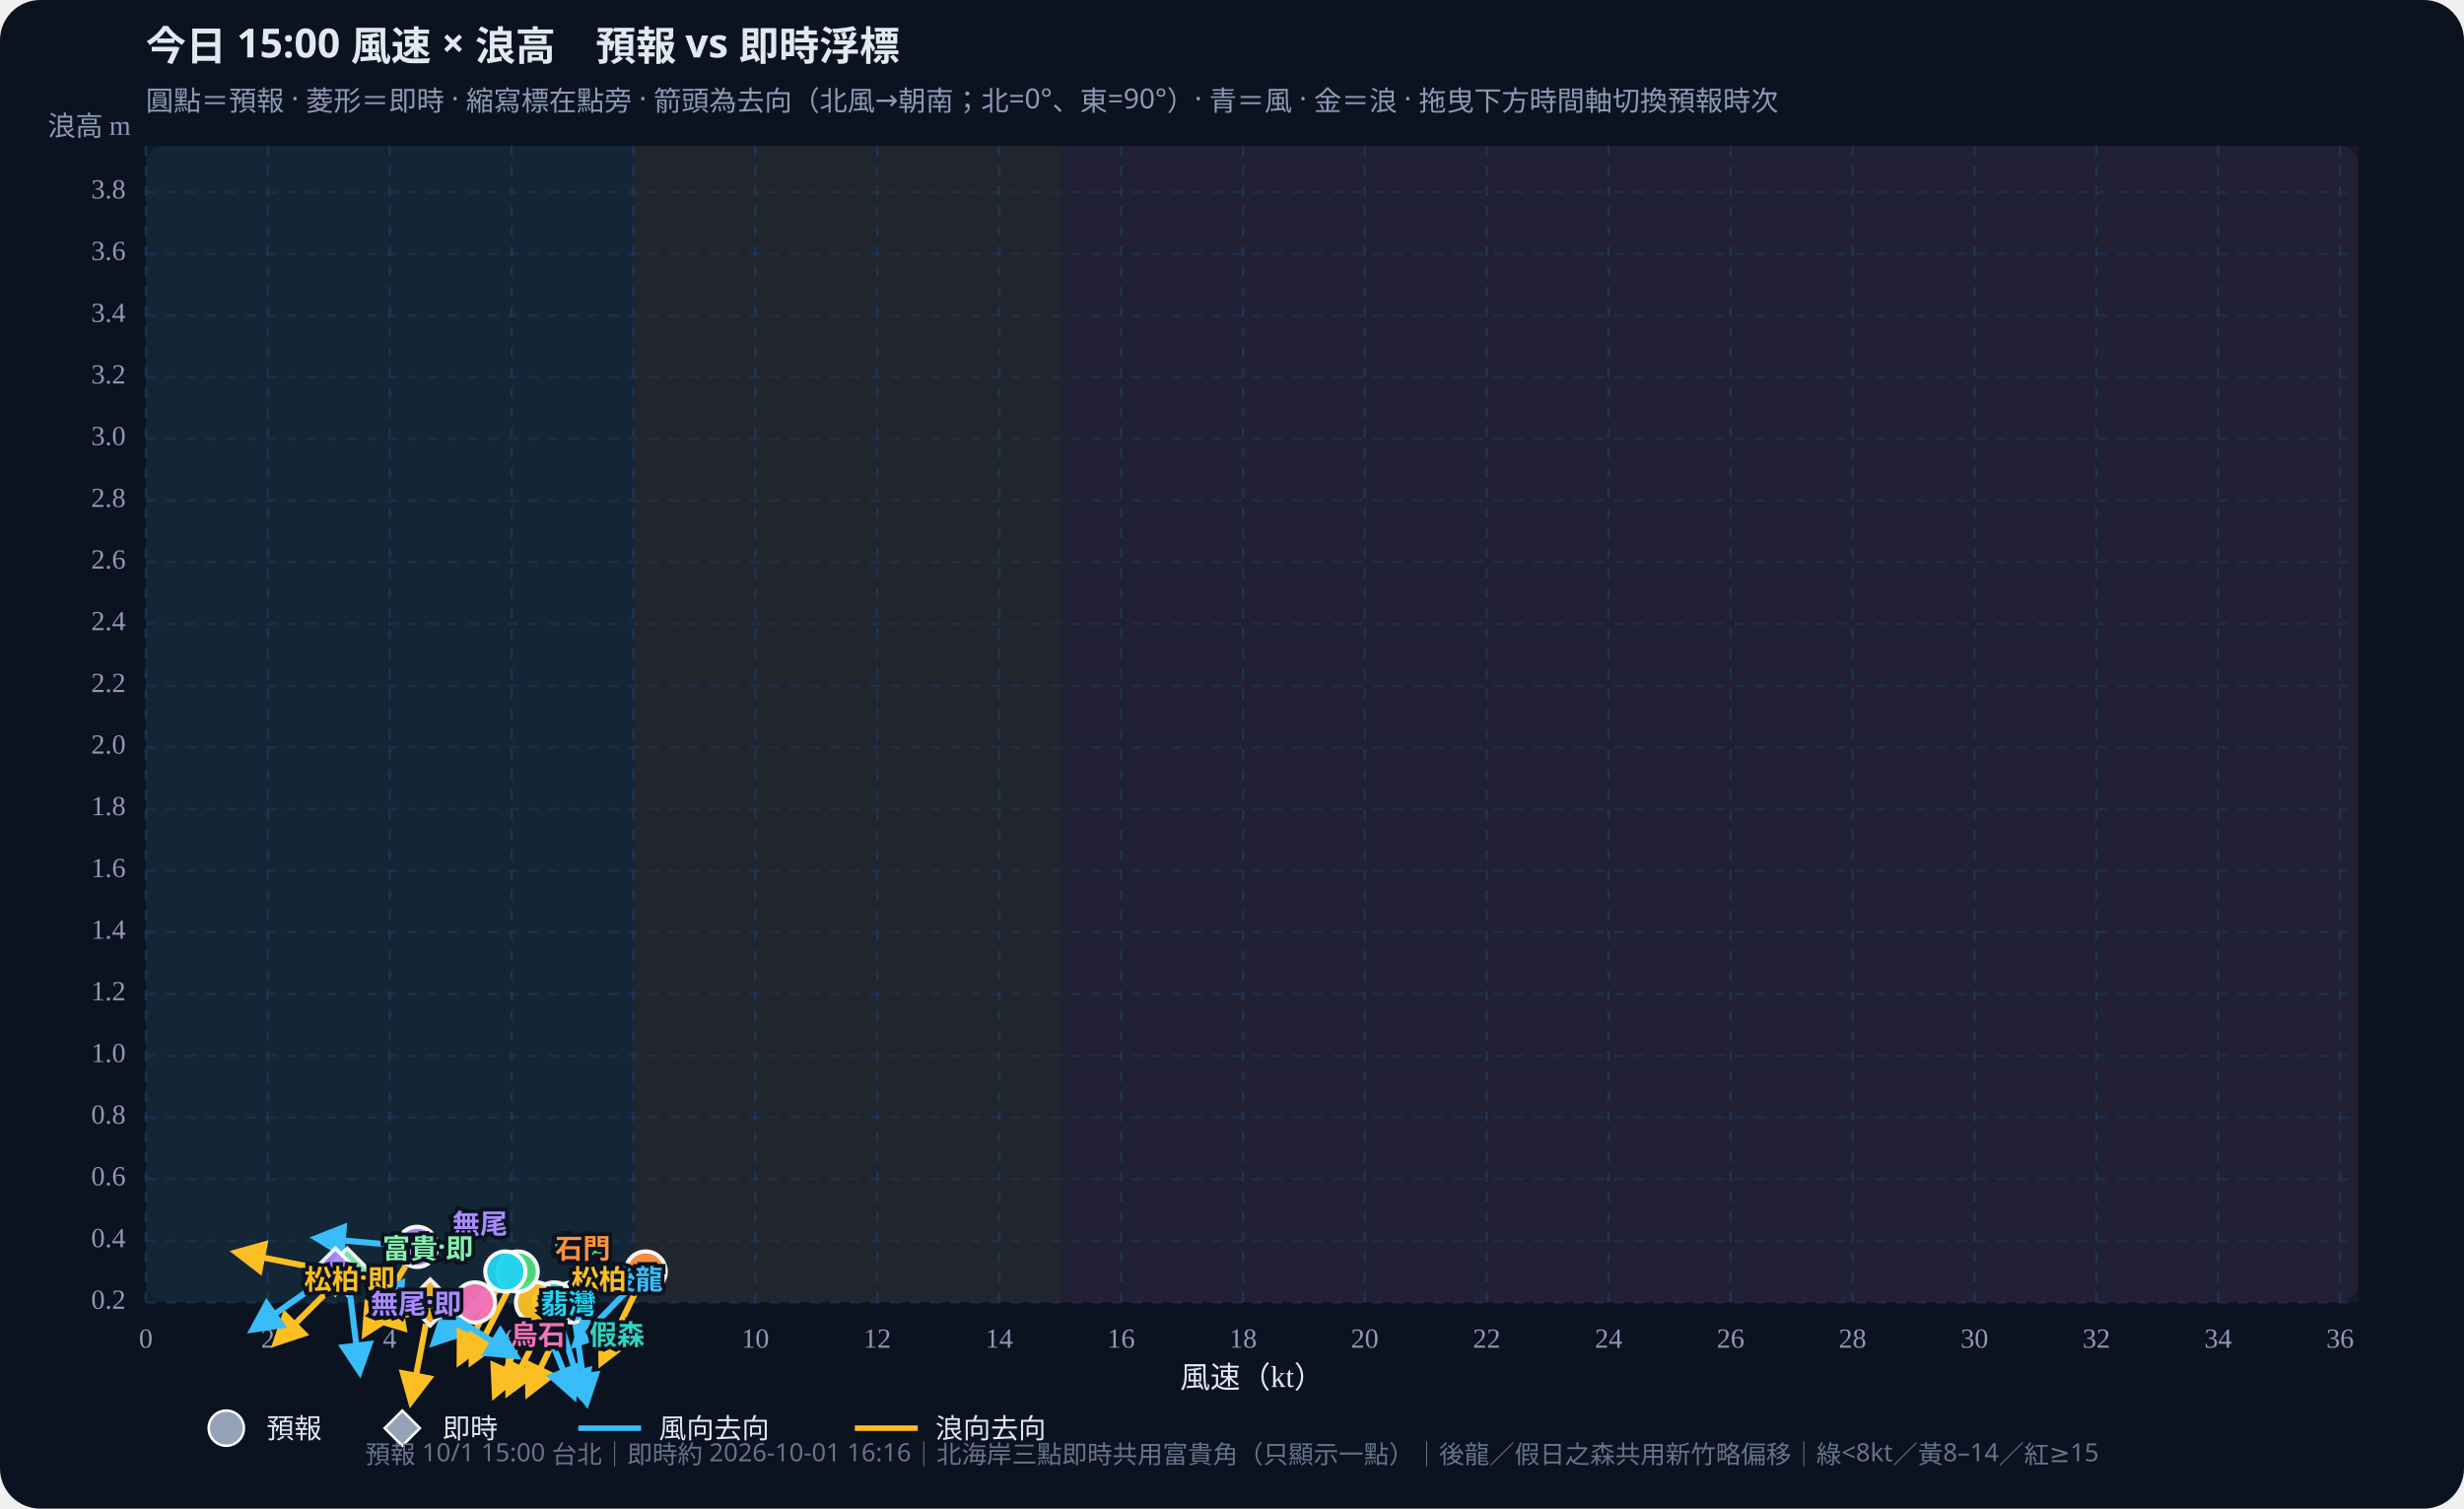
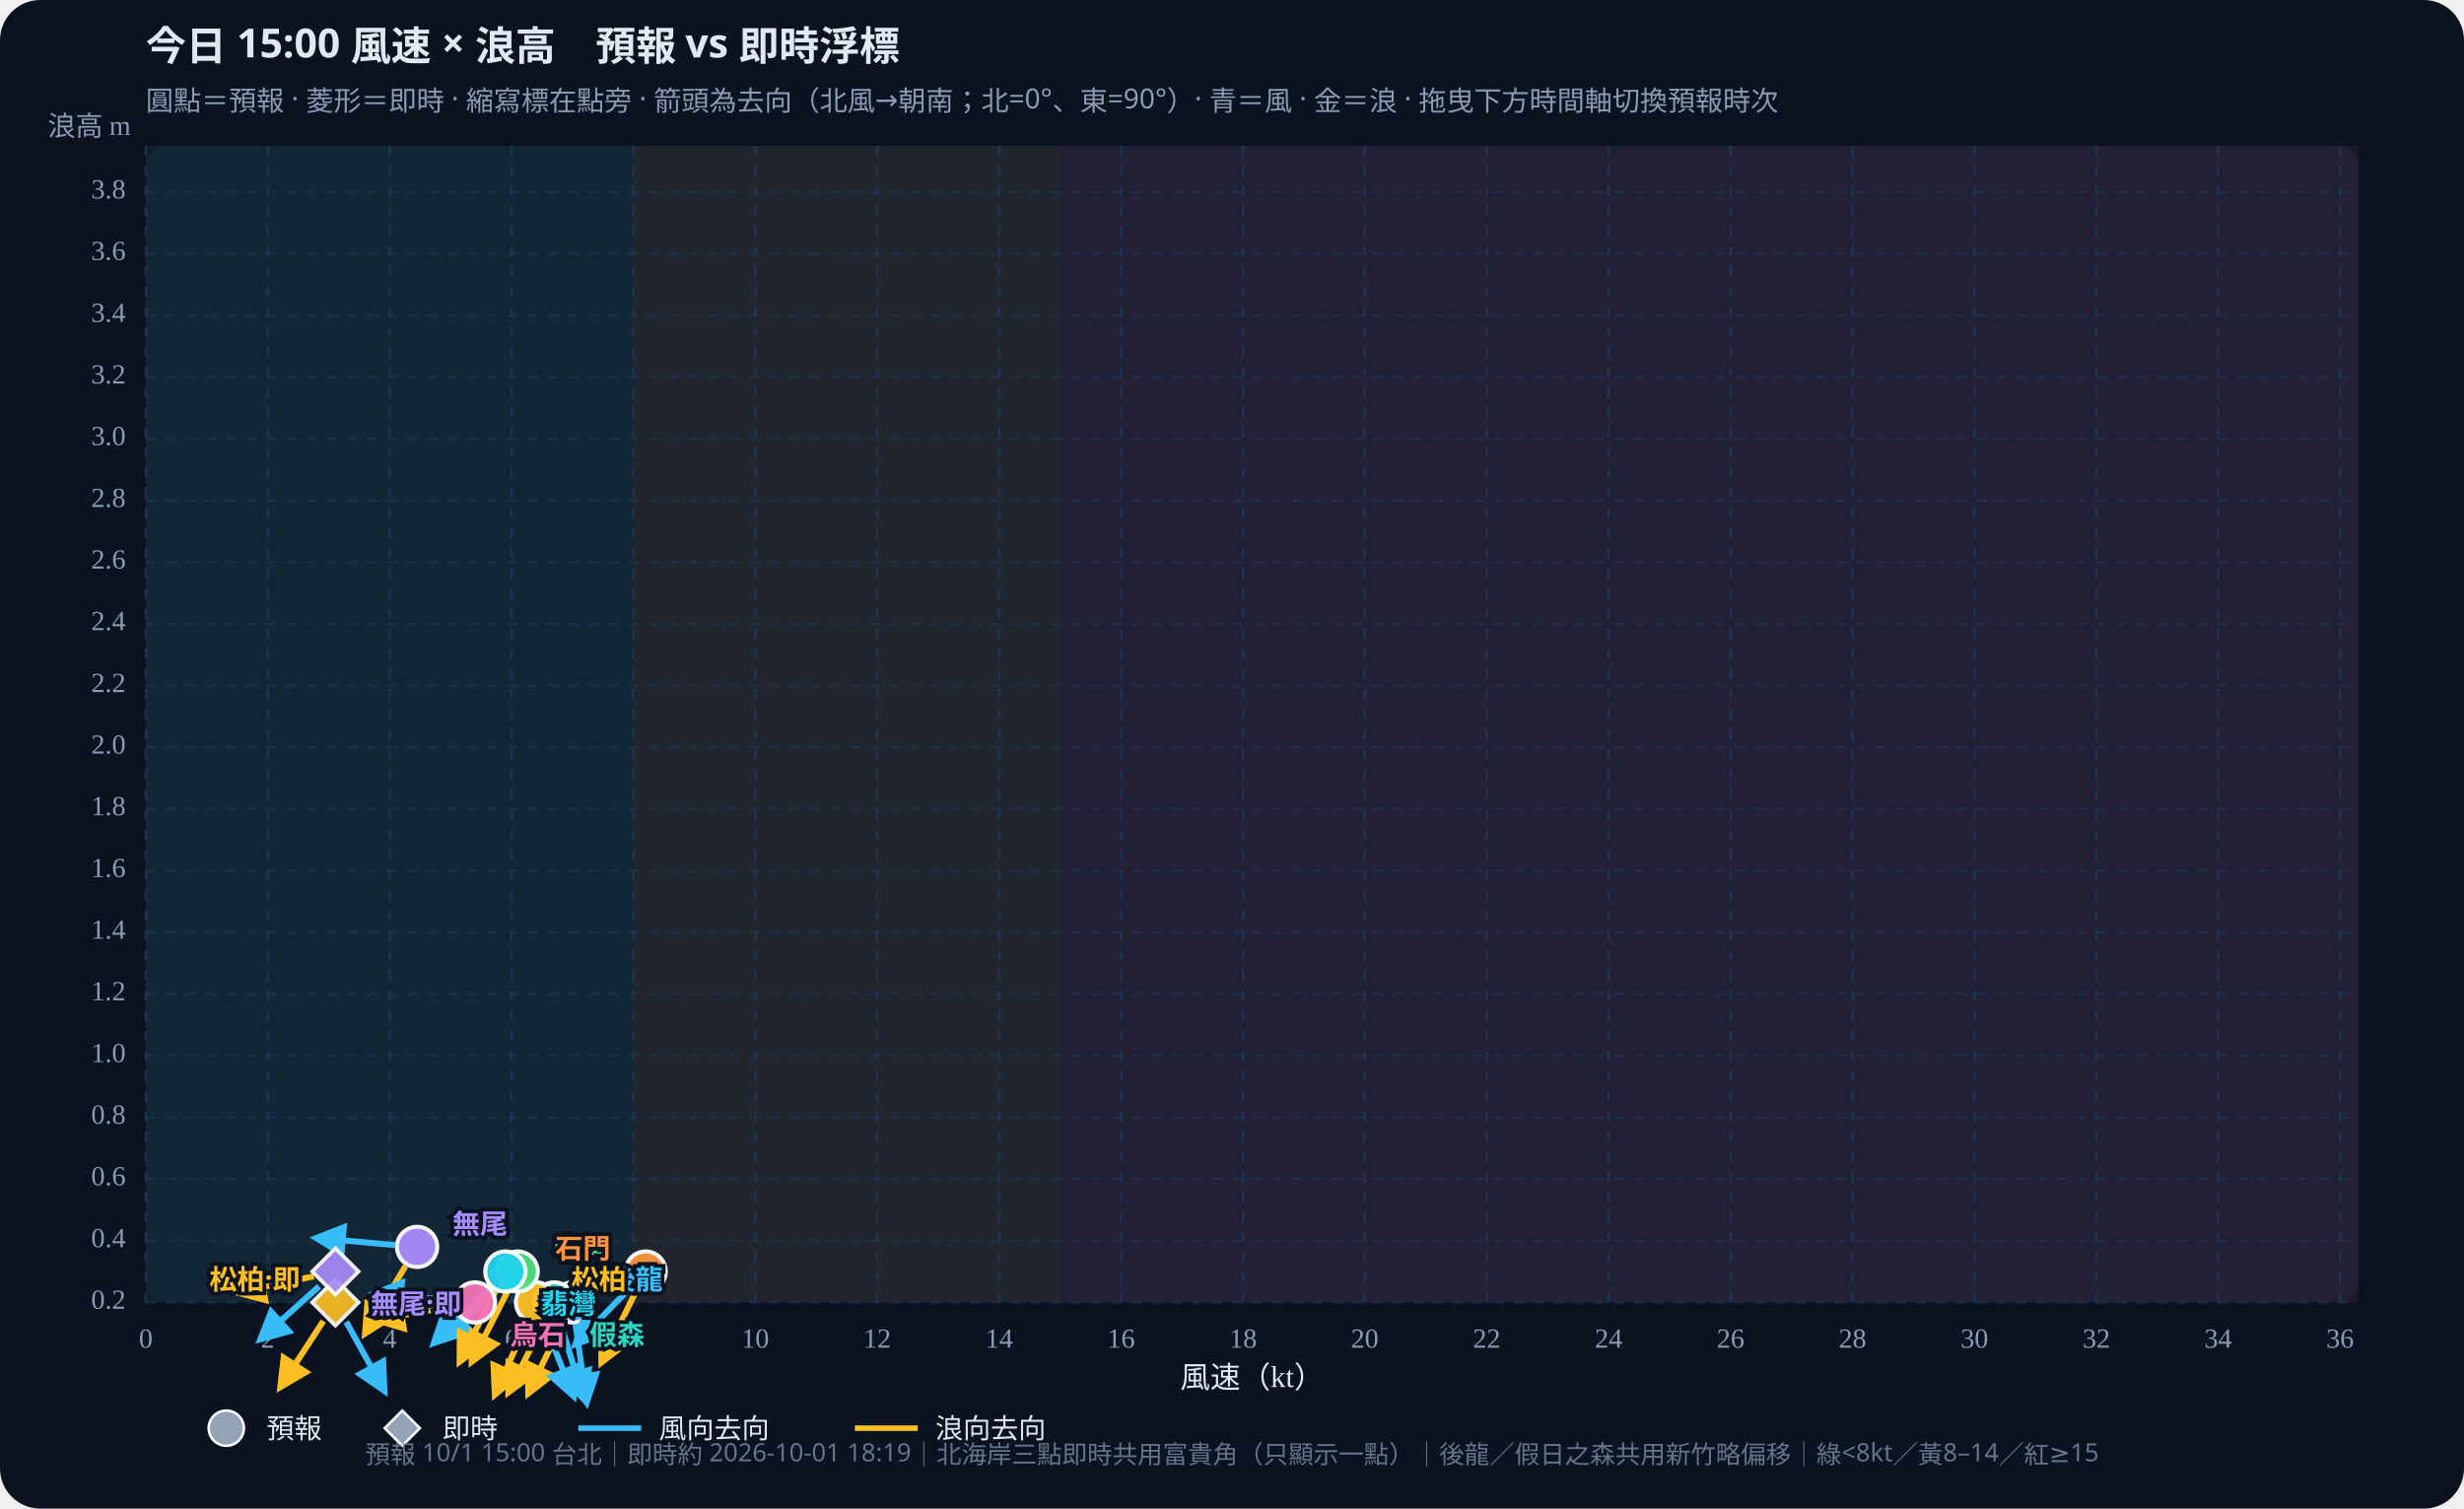
<svg xmlns="http://www.w3.org/2000/svg" id="wws-svg" viewBox="0 0 980 600" role="img" aria-label="風速與浪高散佈圖，可拖曳時間軸切換預報時次" style="width:100%;height:auto;display:block">
  <rect width="980" height="600" fill="#0b1220" rx="16" />
  <rect x="58" y="58" width="880" height="460" fill="#111a2e" rx="8" />
  <rect x="58.0" y="58" width="193.9" height="460" fill="#34d399" opacity="0.07" />
  <rect x="251.9" y="58" width="169.7" height="460" fill="#fbbf24" opacity="0.07" />
  <rect x="421.6" y="58" width="516.4" height="460" fill="#fb7185" opacity="0.07" />
  <defs>
    <marker id="arrow-38bdf8" viewBox="0 0 10 10" refX="8" refY="5" markerWidth="6" markerHeight="6" orient="auto-start-reverse">
      <path d="M0,0 L10,5 L0,10 z" fill="#38bdf8" />
    </marker>
    <marker id="arrow-fbbf24" viewBox="0 0 10 10" refX="8" refY="5" markerWidth="6" markerHeight="6" orient="auto-start-reverse">
      <path d="M0,0 L10,5 L0,10 z" fill="#fbbf24" />
    </marker>
  </defs>
  <text id="wws-title" x="58" y="24" fill="#e2e8f0" font-size="16" font-weight="700" font-family="Noto Sans TC,system-ui,sans-serif">今日 15:00 風速 × 浪高　預報 vs 即時浮標</text>
  <text x="58" y="44" fill="#8b9bb4" font-size="11" font-family="Noto Sans TC,system-ui,sans-serif">圓點＝預報 · 菱形＝即時 · 縮寫標在點旁 · 箭頭為去向（北風→朝南；北=0°、東=90°）· 青＝風 · 金＝浪 · 拖曳下方時間軸切換預報時次</text>
  <line x1="58.0" y1="58" x2="58.0" y2="518" stroke="#1e3a5f" stroke-dasharray="4 4" opacity="0.7" />
  <text x="58.0" y="536" text-anchor="middle" fill="#8b9bb4" font-size="11">0</text>
  <line x1="106.5" y1="58" x2="106.5" y2="518" stroke="#1e3a5f" stroke-dasharray="4 4" opacity="0.7" />
  <text x="106.5" y="536" text-anchor="middle" fill="#8b9bb4" font-size="11">2</text>
  <line x1="155.0" y1="58" x2="155.0" y2="518" stroke="#1e3a5f" stroke-dasharray="4 4" opacity="0.7" />
  <text x="155.0" y="536" text-anchor="middle" fill="#8b9bb4" font-size="11">4</text>
  <line x1="203.5" y1="58" x2="203.5" y2="518" stroke="#1e3a5f" stroke-dasharray="4 4" opacity="0.7" />
  <text x="203.5" y="536" text-anchor="middle" fill="#8b9bb4" font-size="11">6</text>
  <line x1="251.9" y1="58" x2="251.9" y2="518" stroke="#1e3a5f" stroke-dasharray="4 4" opacity="0.7" />
  <text x="251.9" y="536" text-anchor="middle" fill="#8b9bb4" font-size="11">8</text>
  <line x1="300.4" y1="58" x2="300.4" y2="518" stroke="#1e3a5f" stroke-dasharray="4 4" opacity="0.7" />
  <text x="300.4" y="536" text-anchor="middle" fill="#8b9bb4" font-size="11">10</text>
  <line x1="348.9" y1="58" x2="348.9" y2="518" stroke="#1e3a5f" stroke-dasharray="4 4" opacity="0.7" />
  <text x="348.9" y="536" text-anchor="middle" fill="#8b9bb4" font-size="11">12</text>
  <line x1="397.4" y1="58" x2="397.4" y2="518" stroke="#1e3a5f" stroke-dasharray="4 4" opacity="0.7" />
  <text x="397.4" y="536" text-anchor="middle" fill="#8b9bb4" font-size="11">14</text>
  <line x1="445.9" y1="58" x2="445.9" y2="518" stroke="#1e3a5f" stroke-dasharray="4 4" opacity="0.7" />
  <text x="445.9" y="536" text-anchor="middle" fill="#8b9bb4" font-size="11">16</text>
  <line x1="494.4" y1="58" x2="494.4" y2="518" stroke="#1e3a5f" stroke-dasharray="4 4" opacity="0.7" />
  <text x="494.4" y="536" text-anchor="middle" fill="#8b9bb4" font-size="11">18</text>
  <line x1="542.8" y1="58" x2="542.8" y2="518" stroke="#1e3a5f" stroke-dasharray="4 4" opacity="0.7" />
  <text x="542.8" y="536" text-anchor="middle" fill="#8b9bb4" font-size="11">20</text>
  <line x1="591.3" y1="58" x2="591.3" y2="518" stroke="#1e3a5f" stroke-dasharray="4 4" opacity="0.7" />
  <text x="591.3" y="536" text-anchor="middle" fill="#8b9bb4" font-size="11">22</text>
  <line x1="639.8" y1="58" x2="639.8" y2="518" stroke="#1e3a5f" stroke-dasharray="4 4" opacity="0.7" />
  <text x="639.8" y="536" text-anchor="middle" fill="#8b9bb4" font-size="11">24</text>
  <line x1="688.3" y1="58" x2="688.3" y2="518" stroke="#1e3a5f" stroke-dasharray="4 4" opacity="0.7" />
  <text x="688.3" y="536" text-anchor="middle" fill="#8b9bb4" font-size="11">26</text>
  <line x1="736.8" y1="58" x2="736.8" y2="518" stroke="#1e3a5f" stroke-dasharray="4 4" opacity="0.7" />
  <text x="736.8" y="536" text-anchor="middle" fill="#8b9bb4" font-size="11">28</text>
  <line x1="785.3" y1="58" x2="785.3" y2="518" stroke="#1e3a5f" stroke-dasharray="4 4" opacity="0.7" />
  <text x="785.3" y="536" text-anchor="middle" fill="#8b9bb4" font-size="11">30</text>
  <line x1="833.8" y1="58" x2="833.8" y2="518" stroke="#1e3a5f" stroke-dasharray="4 4" opacity="0.7" />
  <text x="833.8" y="536" text-anchor="middle" fill="#8b9bb4" font-size="11">32</text>
  <line x1="882.2" y1="58" x2="882.2" y2="518" stroke="#1e3a5f" stroke-dasharray="4 4" opacity="0.7" />
  <text x="882.2" y="536" text-anchor="middle" fill="#8b9bb4" font-size="11">34</text>
  <line x1="930.7" y1="58" x2="930.7" y2="518" stroke="#1e3a5f" stroke-dasharray="4 4" opacity="0.7" />
  <text x="930.7" y="536" text-anchor="middle" fill="#8b9bb4" font-size="11">36</text>
  <line x1="58" y1="518.0" x2="938" y2="518.0" stroke="#1e3a5f" stroke-dasharray="4 4" opacity="0.5" />
  <text x="50" y="518.0" text-anchor="end" dominant-baseline="middle" fill="#8b9bb4" font-size="11">0.2</text>
  <line x1="58" y1="493.5" x2="938" y2="493.5" stroke="#1e3a5f" stroke-dasharray="4 4" opacity="0.5" />
  <text x="50" y="493.5" text-anchor="end" dominant-baseline="middle" fill="#8b9bb4" font-size="11">0.4</text>
  <line x1="58" y1="468.9" x2="938" y2="468.9" stroke="#1e3a5f" stroke-dasharray="4 4" opacity="0.5" />
  <text x="50" y="468.9" text-anchor="end" dominant-baseline="middle" fill="#8b9bb4" font-size="11">0.6</text>
  <line x1="58" y1="444.4" x2="938" y2="444.4" stroke="#1e3a5f" stroke-dasharray="4 4" opacity="0.5" />
  <text x="50" y="444.4" text-anchor="end" dominant-baseline="middle" fill="#8b9bb4" font-size="11">0.8</text>
  <line x1="58" y1="419.9" x2="938" y2="419.9" stroke="#1e3a5f" stroke-dasharray="4 4" opacity="0.5" />
  <text x="50" y="419.9" text-anchor="end" dominant-baseline="middle" fill="#8b9bb4" font-size="11">1.0</text>
  <line x1="58" y1="395.3" x2="938" y2="395.3" stroke="#1e3a5f" stroke-dasharray="4 4" opacity="0.5" />
  <text x="50" y="395.3" text-anchor="end" dominant-baseline="middle" fill="#8b9bb4" font-size="11">1.2</text>
  <line x1="58" y1="370.8" x2="938" y2="370.8" stroke="#1e3a5f" stroke-dasharray="4 4" opacity="0.5" />
  <text x="50" y="370.8" text-anchor="end" dominant-baseline="middle" fill="#8b9bb4" font-size="11">1.4</text>
  <line x1="58" y1="346.3" x2="938" y2="346.3" stroke="#1e3a5f" stroke-dasharray="4 4" opacity="0.5" />
  <text x="50" y="346.3" text-anchor="end" dominant-baseline="middle" fill="#8b9bb4" font-size="11">1.6</text>
  <line x1="58" y1="321.7" x2="938" y2="321.7" stroke="#1e3a5f" stroke-dasharray="4 4" opacity="0.5" />
  <text x="50" y="321.7" text-anchor="end" dominant-baseline="middle" fill="#8b9bb4" font-size="11">1.8</text>
  <line x1="58" y1="297.2" x2="938" y2="297.2" stroke="#1e3a5f" stroke-dasharray="4 4" opacity="0.5" />
  <text x="50" y="297.2" text-anchor="end" dominant-baseline="middle" fill="#8b9bb4" font-size="11">2.0</text>
  <line x1="58" y1="272.7" x2="938" y2="272.7" stroke="#1e3a5f" stroke-dasharray="4 4" opacity="0.5" />
  <text x="50" y="272.7" text-anchor="end" dominant-baseline="middle" fill="#8b9bb4" font-size="11">2.2</text>
  <line x1="58" y1="248.1" x2="938" y2="248.1" stroke="#1e3a5f" stroke-dasharray="4 4" opacity="0.5" />
  <text x="50" y="248.1" text-anchor="end" dominant-baseline="middle" fill="#8b9bb4" font-size="11">2.4</text>
  <line x1="58" y1="223.6" x2="938" y2="223.6" stroke="#1e3a5f" stroke-dasharray="4 4" opacity="0.5" />
  <text x="50" y="223.6" text-anchor="end" dominant-baseline="middle" fill="#8b9bb4" font-size="11">2.6</text>
  <line x1="58" y1="199.1" x2="938" y2="199.1" stroke="#1e3a5f" stroke-dasharray="4 4" opacity="0.5" />
  <text x="50" y="199.1" text-anchor="end" dominant-baseline="middle" fill="#8b9bb4" font-size="11">2.8</text>
  <line x1="58" y1="174.5" x2="938" y2="174.5" stroke="#1e3a5f" stroke-dasharray="4 4" opacity="0.5" />
  <text x="50" y="174.5" text-anchor="end" dominant-baseline="middle" fill="#8b9bb4" font-size="11">3.0</text>
  <line x1="58" y1="150.0" x2="938" y2="150.0" stroke="#1e3a5f" stroke-dasharray="4 4" opacity="0.5" />
  <text x="50" y="150.0" text-anchor="end" dominant-baseline="middle" fill="#8b9bb4" font-size="11">3.2</text>
  <line x1="58" y1="125.5" x2="938" y2="125.5" stroke="#1e3a5f" stroke-dasharray="4 4" opacity="0.5" />
  <text x="50" y="125.5" text-anchor="end" dominant-baseline="middle" fill="#8b9bb4" font-size="11">3.4</text>
  <line x1="58" y1="100.9" x2="938" y2="100.9" stroke="#1e3a5f" stroke-dasharray="4 4" opacity="0.5" />
  <text x="50" y="100.9" text-anchor="end" dominant-baseline="middle" fill="#8b9bb4" font-size="11">3.6</text>
  <line x1="58" y1="76.4" x2="938" y2="76.4" stroke="#1e3a5f" stroke-dasharray="4 4" opacity="0.5" />
  <text x="50" y="76.4" text-anchor="end" dominant-baseline="middle" fill="#8b9bb4" font-size="11">3.8</text>
  <text x="498" y="552" text-anchor="middle" fill="#e2e8f0" font-size="12">風速（kt）</text>
  <text x="52" y="54" text-anchor="end" fill="#8b9bb4" font-size="11">浪高 m</text>
  <g id="wws-forecast-layer">
    <line x1="228.9" y1="526.7" x2="233.3" y2="557.6" stroke="#38bdf8" stroke-width="2.4" marker-end="url(#arrow-38bdf8)" />
    <line x1="223.8" y1="525.9" x2="210.2" y2="554.0" stroke="#fbbf24" stroke-width="2.4" marker-end="url(#arrow-fbbf24)" />
    <circle cx="227.7" cy="518.0" r="8.0" fill="#38bdf8" stroke="#fff" stroke-width="1.6" opacity="0.95" />
    <line x1="223.0" y1="526.4" x2="232.1" y2="556.3" stroke="#38bdf8" stroke-width="2.4" marker-end="url(#arrow-38bdf8)" />
    <line x1="216.4" y1="525.8" x2="202.3" y2="553.6" stroke="#fbbf24" stroke-width="2.4" marker-end="url(#arrow-fbbf24)" />
    <circle cx="220.4" cy="518.0" r="8.0" fill="#2dd4bf" stroke="#fff" stroke-width="1.6" opacity="0.95" />
    <line x1="216.4" y1="526.2" x2="228.1" y2="555.1" stroke="#38bdf8" stroke-width="2.4" marker-end="url(#arrow-38bdf8)" />
    <line x1="209.6" y1="526.0" x2="196.9" y2="554.5" stroke="#fbbf24" stroke-width="2.4" marker-end="url(#arrow-fbbf24)" />
    <circle cx="213.2" cy="518.0" r="8.0" fill="#fbbf24" stroke="#fff" stroke-width="1.6" opacity="0.95" />
    <line x1="199.3" y1="511.6" x2="176.2" y2="532.5" stroke="#38bdf8" stroke-width="2.4" marker-end="url(#arrow-38bdf8)" />
    <line x1="201.9" y1="513.6" x2="187.7" y2="541.4" stroke="#fbbf24" stroke-width="2.4" marker-end="url(#arrow-fbbf24)" />
    <circle cx="205.9" cy="505.7" r="8.0" fill="#4ade80" stroke="#fff" stroke-width="1.6" opacity="0.95" />
    <line x1="194.8" y1="512.0" x2="172.7" y2="534.0" stroke="#38bdf8" stroke-width="2.4" marker-end="url(#arrow-38bdf8)" />
    <line x1="197.0" y1="513.6" x2="182.9" y2="541.4" stroke="#fbbf24" stroke-width="2.4" marker-end="url(#arrow-fbbf24)" />
    <circle cx="201.0" cy="505.7" r="8.0" fill="#22d3ee" stroke="#fff" stroke-width="1.6" opacity="0.95" />
    <line x1="250.7" y1="512.1" x2="229.0" y2="534.5" stroke="#38bdf8" stroke-width="2.4" marker-end="url(#arrow-38bdf8)" />
    <line x1="252.9" y1="513.6" x2="239.3" y2="541.7" stroke="#fbbf24" stroke-width="2.4" marker-end="url(#arrow-fbbf24)" />
    <circle cx="256.8" cy="505.7" r="8.0" fill="#fb923c" stroke="#fff" stroke-width="1.6" opacity="0.95" />
    <line x1="157.1" y1="495.2" x2="126.0" y2="492.4" stroke="#38bdf8" stroke-width="2.4" marker-end="url(#arrow-38bdf8)" />
    <line x1="161.3" y1="503.5" x2="145.3" y2="530.2" stroke="#fbbf24" stroke-width="2.4" marker-end="url(#arrow-fbbf24)" />
    <circle cx="165.9" cy="495.9" r="8.0" fill="#a78bfa" stroke="#fff" stroke-width="1.6" opacity="0.95" />
    <line x1="180.1" y1="517.2" x2="149.1" y2="514.5" stroke="#38bdf8" stroke-width="2.4" marker-end="url(#arrow-38bdf8)" />
    <line x1="180.2" y1="519.5" x2="149.5" y2="524.9" stroke="#fbbf24" stroke-width="2.4" marker-end="url(#arrow-fbbf24)" />
    <circle cx="188.9" cy="518.0" r="8.0" fill="#f472b6" stroke="#fff" stroke-width="1.6" opacity="0.95" />
    <text x="241.7" y="508.0" text-anchor="start" dominant-baseline="central" fill="#38bdf8" font-size="11" font-weight="700" font-family="Noto Sans TC,system-ui,sans-serif" stroke="#0b1220" stroke-width="3" paint-order="stroke">後龍</text>
    <text x="234.4" y="530.0" text-anchor="start" dominant-baseline="central" fill="#2dd4bf" font-size="11" font-weight="700" font-family="Noto Sans TC,system-ui,sans-serif" stroke="#0b1220" stroke-width="3" paint-order="stroke">假森</text>
    <text x="227.2" y="508.0" text-anchor="start" dominant-baseline="central" fill="#fbbf24" font-size="11" font-weight="700" font-family="Noto Sans TC,system-ui,sans-serif" stroke="#0b1220" stroke-width="3" paint-order="stroke">松柏</text>
    <text x="219.9" y="495.7" text-anchor="start" dominant-baseline="central" fill="#4ade80" font-size="11" font-weight="700" font-family="Noto Sans TC,system-ui,sans-serif" stroke="#0b1220" stroke-width="3" paint-order="stroke">中角</text>
    <text x="215.0" y="517.7" text-anchor="start" dominant-baseline="central" fill="#22d3ee" font-size="11" font-weight="700" font-family="Noto Sans TC,system-ui,sans-serif" stroke="#0b1220" stroke-width="3" paint-order="stroke">翡灣</text>
    <text x="242.8" y="495.7" text-anchor="end" dominant-baseline="central" fill="#fb923c" font-size="11" font-weight="700" font-family="Noto Sans TC,system-ui,sans-serif" stroke="#0b1220" stroke-width="3" paint-order="stroke">石門</text>
    <text x="179.9" y="485.9" text-anchor="start" dominant-baseline="central" fill="#a78bfa" font-size="11" font-weight="700" font-family="Noto Sans TC,system-ui,sans-serif" stroke="#0b1220" stroke-width="3" paint-order="stroke">無尾</text>
    <text x="202.9" y="530.0" text-anchor="start" dominant-baseline="central" fill="#f472b6" font-size="11" font-weight="700" font-family="Noto Sans TC,system-ui,sans-serif" stroke="#0b1220" stroke-width="3" paint-order="stroke">烏石</text>
  </g>
  <g id="wws-live-layer">
-     <line x1="178.6" y1="522.7" x2="205.0" y2="539.2" stroke="#38bdf8" stroke-width="2.4" marker-end="url(#arrow-38bdf8)" />
-     <line x1="169.4" y1="526.6" x2="163.5" y2="557.3" stroke="#fbbf24" stroke-width="2.4" marker-end="url(#arrow-fbbf24)" />
-     <polygon points="171.1,508.8 180.3,518.0 171.1,527.2 161.9,518.0" fill="#fbbf24" stroke="#fff" stroke-width="1.5" opacity="0.92" />
-     <line x1="139.2" y1="514.5" x2="143.0" y2="545.4" stroke="#38bdf8" stroke-width="2.4" marker-end="url(#arrow-38bdf8)" />
-     <line x1="131.9" y1="512.0" x2="109.8" y2="534.0" stroke="#fbbf24" stroke-width="2.4" marker-end="url(#arrow-fbbf24)" />
-     <polygon points="138.1,496.5 147.3,505.7 138.1,514.9 128.9,505.7" fill="#86efac" stroke="#fff" stroke-width="1.5" opacity="0.92" />
-     <line x1="126.2" y1="510.8" x2="100.6" y2="528.7" stroke="#38bdf8" stroke-width="2.4" marker-end="url(#arrow-38bdf8)" />
-     <line x1="124.8" y1="504.1" x2="94.1" y2="498.1" stroke="#fbbf24" stroke-width="2.4" marker-end="url(#arrow-fbbf24)" />
+     <line x1="137.7" y1="525.7" x2="152.8" y2="553.0" stroke="#38bdf8" stroke-width="2.4" marker-end="url(#arrow-38bdf8)" />
+     <line x1="128.6" y1="525.4" x2="111.6" y2="551.5" stroke="#fbbf24" stroke-width="2.4" marker-end="url(#arrow-fbbf24)" />
+     <polygon points="133.4,508.8 142.6,518.0 133.4,527.2 124.2,518.0" fill="#fbbf24" stroke="#fff" stroke-width="1.5" opacity="0.92" />
+     <line x1="126.9" y1="511.6" x2="103.7" y2="532.5" stroke="#38bdf8" stroke-width="2.4" marker-end="url(#arrow-38bdf8)" />
+     <line x1="124.8" y1="507.6" x2="94.3" y2="514.0" stroke="#fbbf24" stroke-width="2.4" marker-end="url(#arrow-fbbf24)" />
    <polygon points="133.4,496.5 142.6,505.7 133.4,514.9 124.2,505.7" fill="#a78bfa" stroke="#fff" stroke-width="1.5" opacity="0.92" />
-     <text x="157.1" y="508.0" text-anchor="end" dominant-baseline="central" fill="#fbbf24" font-size="11" font-weight="700" font-family="Noto Sans TC,system-ui,sans-serif" stroke="#0b1220" stroke-width="3" paint-order="stroke">松柏·即</text>
-     <text x="152.1" y="495.7" text-anchor="start" dominant-baseline="central" fill="#86efac" font-size="11" font-weight="700" font-family="Noto Sans TC,system-ui,sans-serif" stroke="#0b1220" stroke-width="3" paint-order="stroke">富貴·即</text>
+     <text x="119.4" y="508.0" text-anchor="end" dominant-baseline="central" fill="#fbbf24" font-size="11" font-weight="700" font-family="Noto Sans TC,system-ui,sans-serif" stroke="#0b1220" stroke-width="3" paint-order="stroke">松柏·即</text>
    <text x="147.4" y="517.7" text-anchor="start" dominant-baseline="central" fill="#a78bfa" font-size="11" font-weight="700" font-family="Noto Sans TC,system-ui,sans-serif" stroke="#0b1220" stroke-width="3" paint-order="stroke">無尾·即</text>
  </g>
  <circle cx="90" cy="568" r="7" fill="#94a3b8" stroke="#fff" />
  <text x="106" y="572" fill="#e2e8f0" font-size="11" font-family="Noto Sans TC,system-ui,sans-serif">預報</text>
  <polygon points="160,561 167,568 160,575 153,568" fill="#94a3b8" stroke="#fff" />
  <text x="176" y="572" fill="#e2e8f0" font-size="11" font-family="Noto Sans TC,system-ui,sans-serif">即時</text>
  <line x1="230" y1="568" x2="255" y2="568" stroke="#38bdf8" stroke-width="2.2" />
  <text x="262" y="572" fill="#e2e8f0" font-size="11" font-family="Noto Sans TC,system-ui,sans-serif">風向去向</text>
  <line x1="340" y1="568" x2="365" y2="568" stroke="#fbbf24" stroke-width="2.2" />
  <text x="372" y="572" fill="#e2e8f0" font-size="11" font-family="Noto Sans TC,system-ui,sans-serif">浪向去向</text>
-   <text id="wws-foot" x="490" y="582" text-anchor="middle" fill="#64748b" font-size="10" font-family="Noto Sans TC,system-ui,sans-serif">預報 10/1 15:00 台北｜即時約 2026-10-01 16:16｜北海岸三點即時共用富貴角（只顯示一點）｜後龍／假日之森共用新竹略偏移｜綠&lt;8kt／黃8–14／紅≥15</text>
+   <text id="wws-foot" x="490" y="582" text-anchor="middle" fill="#64748b" font-size="10" font-family="Noto Sans TC,system-ui,sans-serif">預報 10/1 15:00 台北｜即時約 2026-10-01 18:19｜北海岸三點即時共用富貴角（只顯示一點）｜後龍／假日之森共用新竹略偏移｜綠&lt;8kt／黃8–14／紅≥15</text>
</svg>
